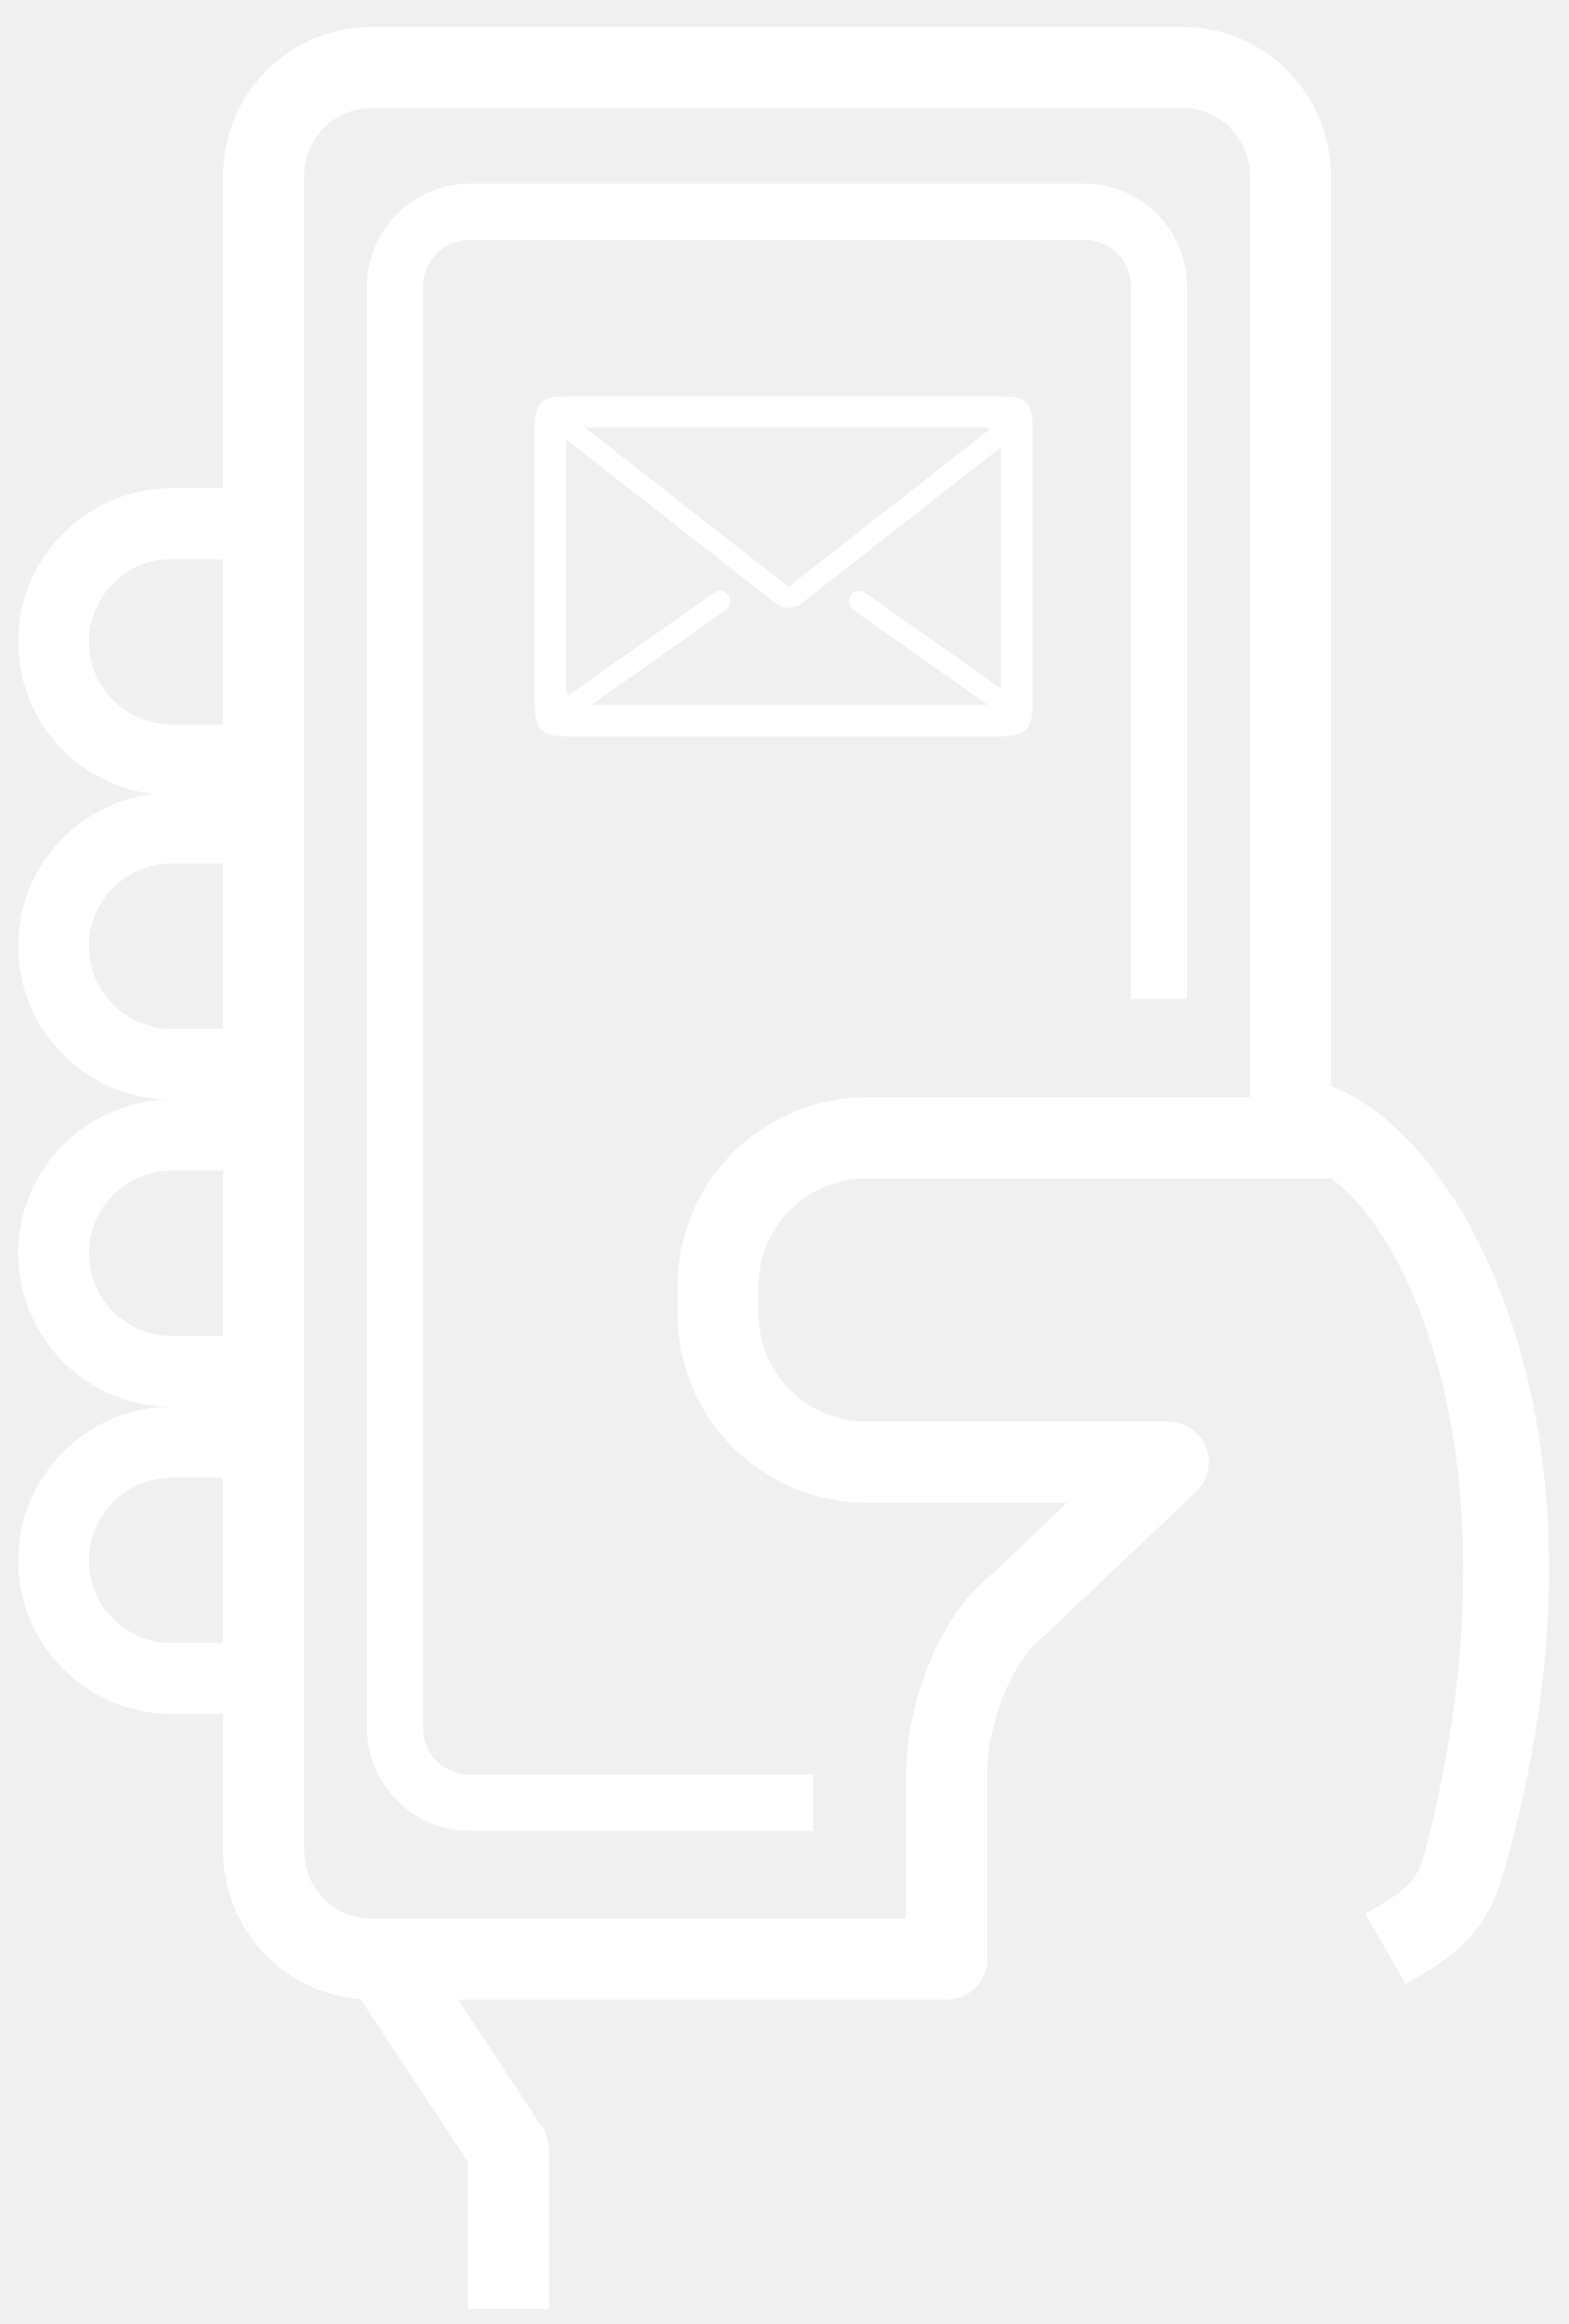
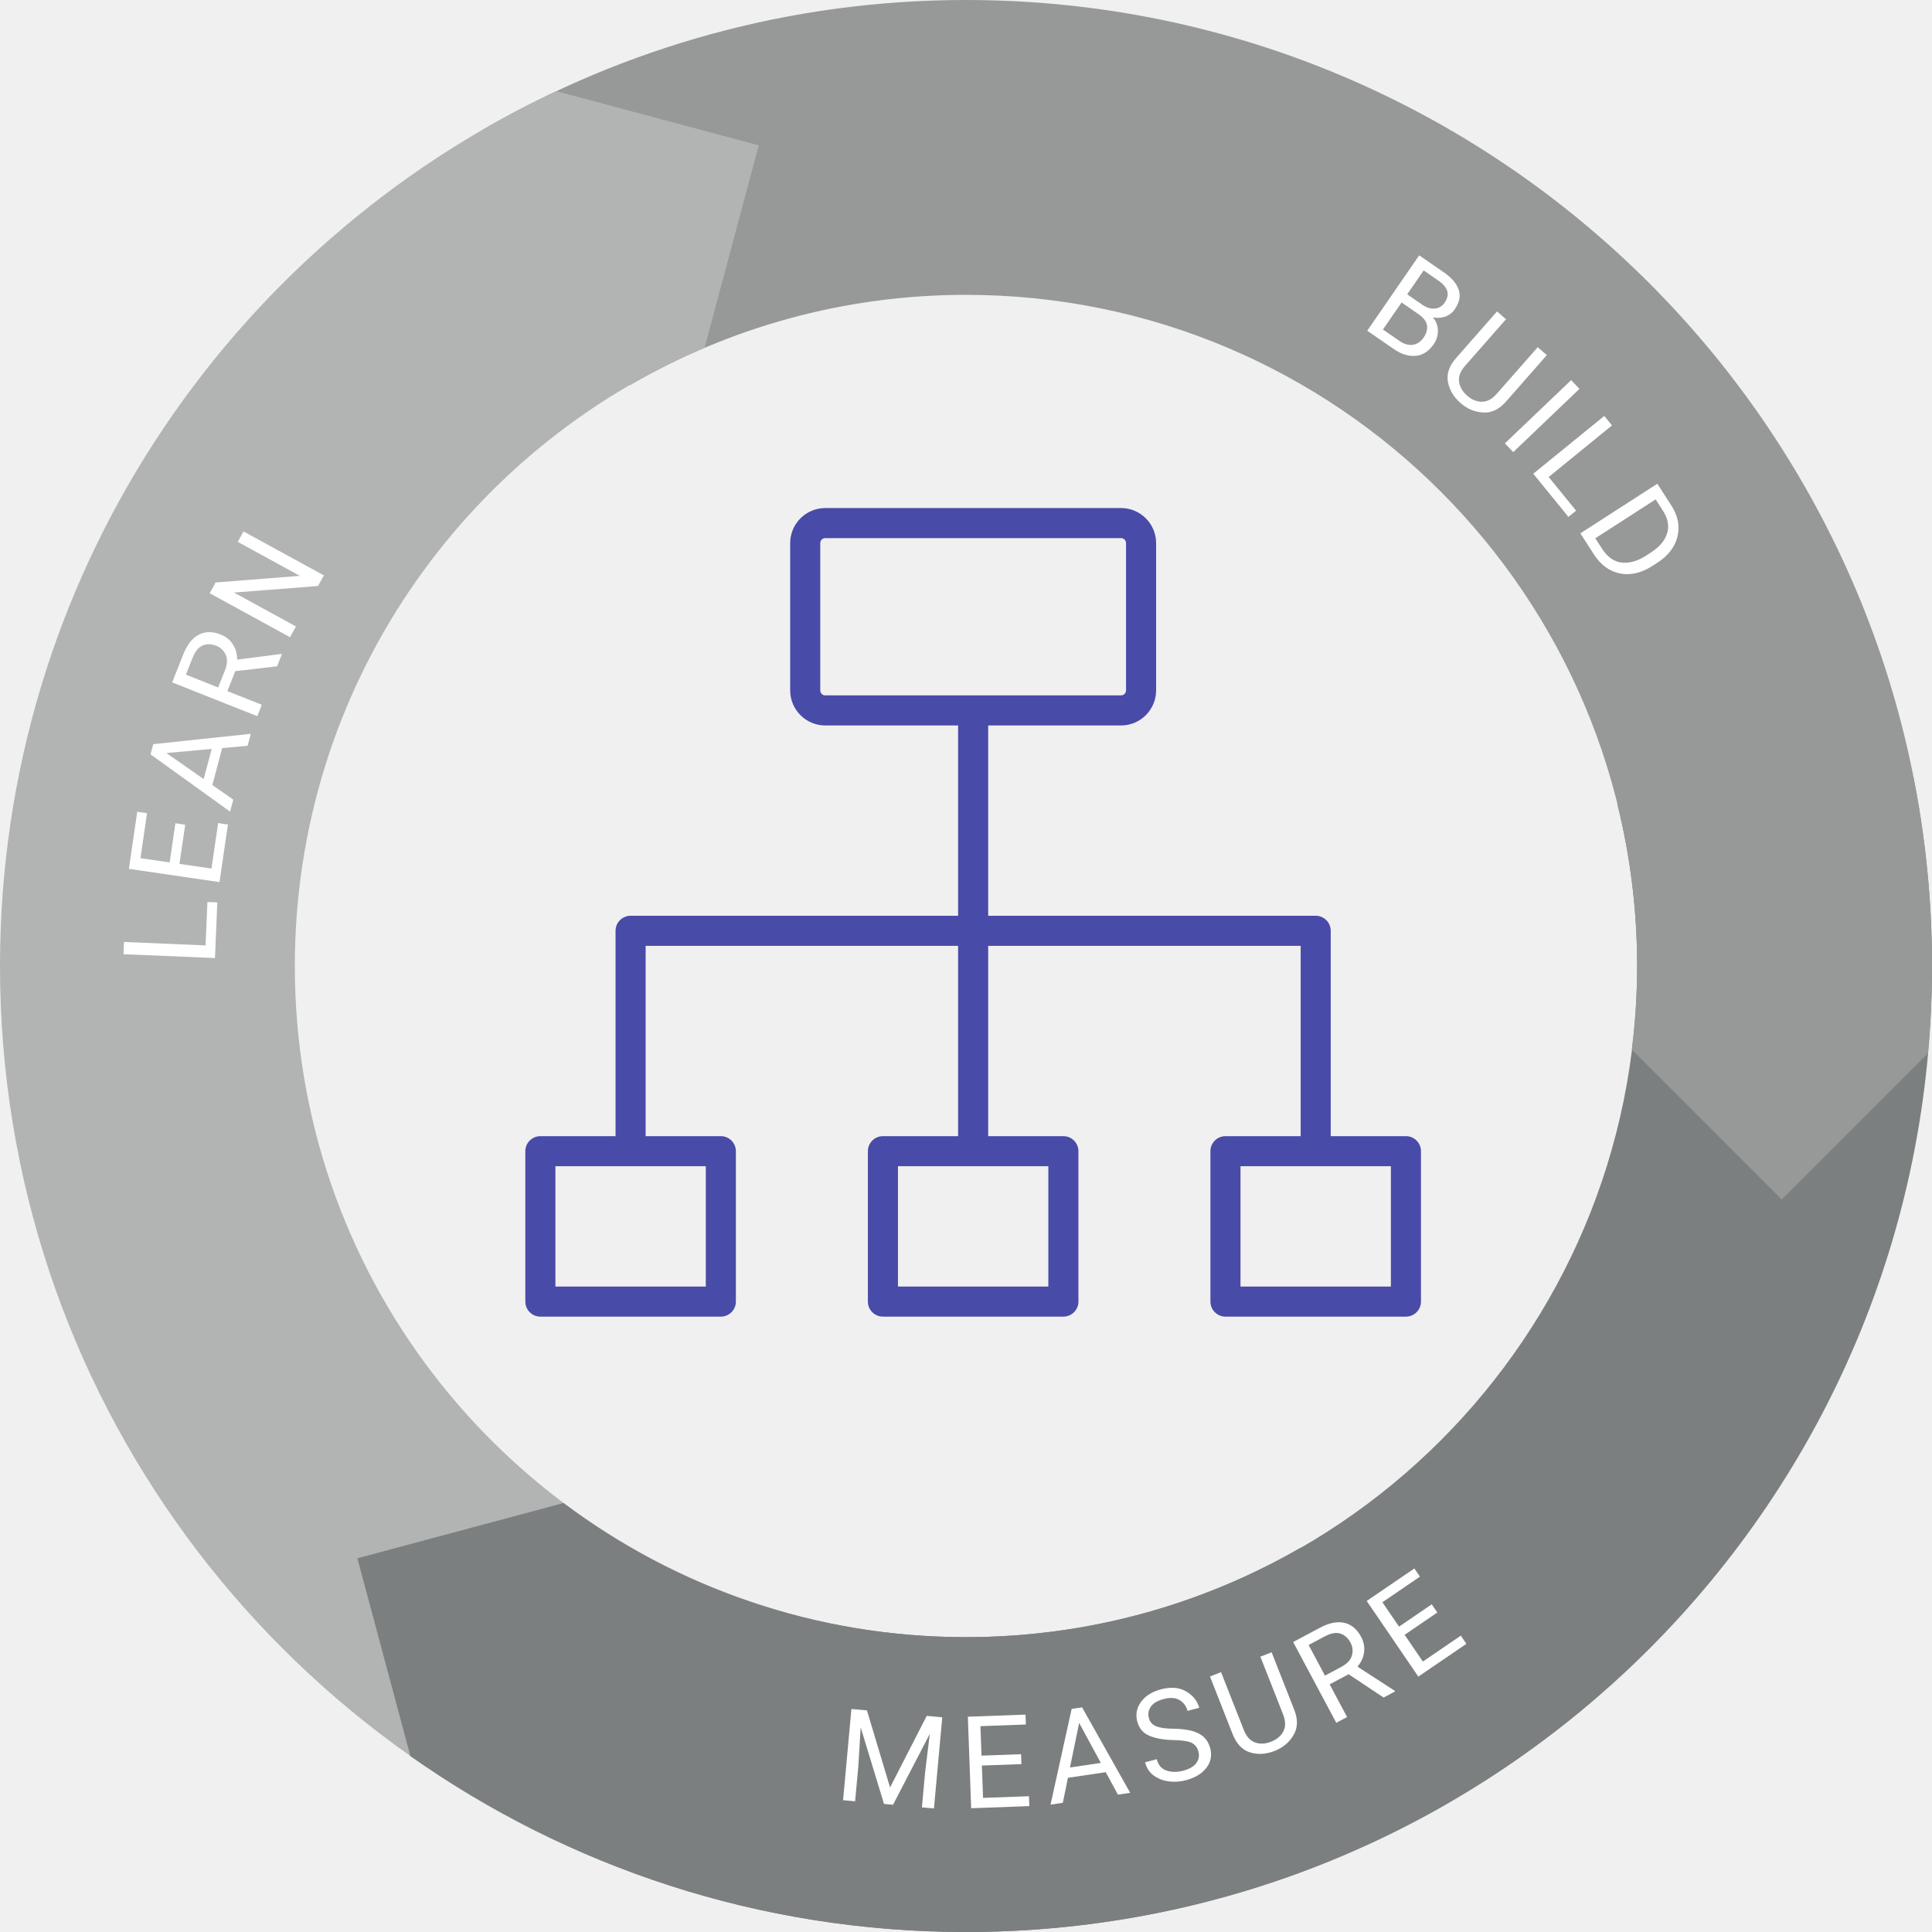
- <svg xmlns="http://www.w3.org/2000/svg" width="54px" height="80px" viewBox="0 0 54 80" version="1.1">
-   <defs />
-   <g id="Page-1" stroke="none" stroke-width="1" fill="none" fill-rule="evenodd">
-     <g id="interaction-design">
-       <path d="M40.703,3.717 L12.796,3.717 C11.514,3.717 10.471,4.761 10.471,6.043 L10.471,63.721 C10.471,65.004 11.514,66.047 12.796,66.047 L31.195,66.047 L31.195,61.066 C31.195,58.799 32.247,55.628 34.198,54.147 L36.737,51.727 L29.827,51.727 C26.241,51.727 23.323,48.809 23.323,45.223 L23.323,44.279 C23.323,40.693 26.24,37.775 29.826,37.775 L43.028,37.775 L43.028,6.043 C43.029,4.761 41.986,3.717 40.703,3.717 Z" id="Shape" />
-       <path d="M40.703,3.717 L12.796,3.717 C11.514,3.717 10.471,4.761 10.471,6.043 L10.471,63.721 C10.471,65.004 11.514,66.047 12.796,66.047 L31.195,66.047 L31.195,61.066 C31.195,58.799 32.247,55.628 34.198,54.147 L36.737,51.727 L29.827,51.727 C26.241,51.727 23.323,48.809 23.323,45.223 L23.323,44.279 C23.323,40.693 26.24,37.775 29.826,37.775 L43.028,37.775 L43.028,6.043 C43.029,4.761 41.986,3.717 40.703,3.717 Z" id="Shape" />
-       <path d="M40.703,3.717 L12.796,3.717 C11.514,3.717 10.471,4.761 10.471,6.043 L10.471,63.721 C10.471,65.004 11.514,66.047 12.796,66.047 L31.195,66.047 L31.195,61.066 C31.195,58.799 32.247,55.628 34.198,54.147 L36.737,51.727 L29.827,51.727 C26.241,51.727 23.323,48.809 23.323,45.223 L23.323,44.279 C23.323,40.693 26.24,37.775 29.826,37.775 L43.028,37.775 L43.028,6.043 C43.029,4.761 41.986,3.717 40.703,3.717 Z" id="Shape" />
-       <path d="M18.9,79.484 L18.9,74 C18.9,73.727 18.82,73.46 18.67,73.233 L15.768,68.837 L32.591,68.837 C33.361,68.837 33.986,68.212 33.986,67.442 C33.986,67.425 33.98,67.409 33.98,67.393 C33.98,67.376 33.986,67.36 33.986,67.343 L33.986,61.066 C33.986,59.299 34.889,57.091 35.917,56.342 L41.188,51.342 C41.19,51.339 41.192,51.337 41.193,51.333 C41.322,51.209 41.424,51.064 41.499,50.899 C41.5,50.892 41.504,50.887 41.506,50.882 C41.571,50.73 41.607,50.564 41.615,50.391 C41.615,50.377 41.619,50.367 41.619,50.354 C41.619,50.346 41.62,50.339 41.62,50.332 C41.62,50.168 41.588,50.014 41.537,49.869 C41.53,49.854 41.527,49.84 41.522,49.825 C41.459,49.661 41.363,49.514 41.246,49.386 C41.24,49.38 41.238,49.374 41.234,49.368 C41.231,49.365 41.229,49.365 41.225,49.363 C41.101,49.233 40.956,49.13 40.791,49.058 C40.785,49.056 40.78,49.052 40.774,49.048 C40.623,48.984 40.456,48.949 40.283,48.941 C40.269,48.94 40.259,48.938 40.247,48.938 C40.238,48.936 40.231,48.934 40.224,48.934 L29.825,48.934 C27.779,48.934 26.113,47.268 26.113,45.22 L26.113,44.279 C26.113,42.232 27.779,40.567 29.825,40.567 L44.865,40.567 L45.69,40.567 L45.822,40.567 C48.692,42.582 52.404,50.991 49.047,63.785 C49.047,63.788 49.047,63.793 49.046,63.794 C49.046,63.796 49.045,63.798 49.045,63.798 C48.788,64.82 48.264,65.155 47.004,65.88 L48.397,68.299 C49.702,67.546 51.18,66.692 51.744,64.505 C51.746,64.501 51.748,64.498 51.75,64.494 C56.168,49.355 50.386,39.039 45.82,37.394 L45.82,37.035 L45.82,6.043 C45.82,3.221 43.524,0.927 40.704,0.927 L12.797,0.927 C9.976,0.927 7.681,3.221 7.681,6.043 L7.681,16.807 L5.911,16.807 C2.996,16.807 0.625,19.179 0.625,22.093 C0.625,24.784 2.647,27.007 5.251,27.332 C2.647,27.659 0.625,29.881 0.625,32.572 C0.625,35.486 2.996,37.857 5.911,37.857 C2.996,37.857 0.625,40.228 0.625,43.142 C0.625,46.058 2.996,48.429 5.911,48.429 C2.996,48.429 0.625,50.8 0.625,53.714 C0.625,56.629 2.996,59 5.911,59 L7.681,59 L7.681,63.721 C7.681,66.412 9.771,68.621 12.413,68.818 L16.11,74.419 L16.11,79.484 L18.9,79.484 Z M7.68,56.559 L5.91,56.559 C4.34,56.559 3.063,55.282 3.063,53.713 C3.063,52.143 4.34,50.866 5.91,50.866 L7.68,50.866 L7.68,56.559 Z M7.68,45.987 L5.91,45.987 C4.34,45.987 3.063,44.71 3.063,43.14 C3.063,41.569 4.34,40.292 5.91,40.292 L7.68,40.292 L7.68,45.987 Z M7.68,35.414 L5.91,35.414 C4.34,35.414 3.063,34.137 3.063,32.568 C3.063,30.998 4.34,29.722 5.91,29.722 L7.68,29.722 L7.68,35.414 Z M7.68,24.939 L5.91,24.939 C4.34,24.939 3.063,23.661 3.063,22.093 C3.063,20.525 4.34,19.247 5.91,19.247 L7.68,19.247 L7.68,24.939 Z M43.029,37.775 L29.826,37.775 C26.24,37.775 23.323,40.692 23.323,44.279 L23.323,45.224 C23.323,48.81 26.241,51.728 29.827,51.728 L36.737,51.728 L34.198,54.148 C32.247,55.63 31.195,58.801 31.195,61.067 L31.195,66.047 L12.796,66.047 C11.514,66.047 10.471,65.004 10.471,63.721 L10.471,6.043 C10.471,4.761 11.514,3.717 12.796,3.717 L40.703,3.717 C41.986,3.717 43.029,4.761 43.029,6.043 L43.029,37.775 Z" id="Shape" fill="#FFFFFF" fill-rule="nonzero" />
-       <path d="M40.866,9.86 C40.866,7.911 39.279,6.324 37.329,6.324 L16.172,6.324 C14.222,6.324 12.635,7.91 12.635,9.86 L12.635,59.484 C12.635,61.434 14.222,63.022 16.172,63.022 L27.994,63.022 L27.995,61.093 L16.172,61.093 C15.285,61.093 14.564,60.371 14.564,59.485 L14.564,9.86 C14.564,8.974 15.286,8.253 16.172,8.253 L37.329,8.253 C38.216,8.253 38.938,8.974 38.938,9.86 L38.938,34.383 L40.866,34.383 L40.866,9.86 L40.866,9.86 Z" id="Shape" fill="#FFFFFF" fill-rule="nonzero" />
-       <path d="M34.404,13.64 L19.55,13.64 C18.624,13.64 18.407,13.857 18.407,14.783 L18.407,24.207 C18.407,25.133 18.623,25.35 19.55,25.35 L34.405,25.35 C35.331,25.35 35.548,25.133 35.548,24.207 L35.548,14.782 C35.547,13.857 35.33,13.64 34.404,13.64 Z M33.868,14.72 C33.946,14.72 34.022,14.737 34.091,14.765 L27.147,20.202 L20.139,14.72 L33.868,14.72 L33.868,14.72 Z M20.349,24.269 L24.991,20.995 C25.154,20.881 25.193,20.656 25.079,20.494 C24.964,20.331 24.74,20.292 24.577,20.407 L19.557,23.945 C19.513,23.862 19.487,23.77 19.487,23.671 L19.487,15.318 C19.487,15.259 19.5,15.201 19.515,15.146 L26.705,20.768 C26.835,20.87 26.993,20.922 27.15,20.922 C27.306,20.922 27.463,20.871 27.593,20.768 L34.469,15.385 L34.469,23.67 C34.469,23.682 34.466,23.693 34.465,23.705 L29.786,20.406 C29.622,20.291 29.399,20.33 29.285,20.493 C29.17,20.655 29.208,20.88 29.372,20.994 L33.996,24.255 C33.956,24.263 33.915,24.268 33.873,24.268 L20.349,24.269 L20.349,24.269 Z" id="Shape" fill="#FFFFFF" fill-rule="nonzero" />
+ <svg xmlns="http://www.w3.org/2000/svg" viewBox="0 0 225 225" height="225" width="225" xml:space="preserve" version="1.1" id="svg2">
+   <defs id="defs6" />
+   <g transform="matrix(1.25,0,0,-1.25,0,225)" id="g10">
+     <g transform="scale(0.1,0.1)" id="g12">
+       <path id="path14" style="fill:#7c7f80;fill-opacity:1;fill-rule:nonzero;stroke:none" d="m 1800,900 c 0,60.227 -6.04,119.02 -17.31,175.93 -34.87,24.16 -77.12,38.41 -122.76,38.41 -59.81,0 -113.92,-24.34 -153.03,-63.64 11.95,-48.28 18.4,-98.727 18.4,-150.7 0,-345.34 -279.96,-625.301 -625.3,-625.301 -140.715,0 -270.551,46.5 -375.035,124.942 l -192,-51.45 L 382.32,164 C 528.766,60.809 707.227,0 900,0 c 497.06,0 900,402.941 900,900" />
+       <path id="path16" style="fill:#969998;fill-opacity:1;fill-rule:nonzero;stroke:none" d="m 900,1800 c -164.258,0 -318.102,-44.22 -450.66,-121.08 l 137.336,-237.87 c 92.148,53.48 199.109,84.25 313.324,84.25 345.34,0 625.3,-279.95 625.3,-625.3 0,-26.387 -1.82,-52.332 -5,-77.859 l 139.7,-139.7 136.16,136.172 c 2.4,26.825 3.84,53.938 3.84,81.387 0,497.05 -402.94,900 -900,900" />
+       <path id="path18" style="fill:#b2b4b3;fill-opacity:1;fill-rule:nonzero;stroke:none" d="M 0,900 C 0,502.648 257.613,165.68 614.844,46.391 c 37.312,18.199 69.797,47.289 92.054,85.918 30.332,52.582 35.973,112.55 20.7,166.652 C 466.133,373.84 274.695,614.48 274.695,900 c 0,258.96 157.414,481.14 381.77,576.1 l 50.433,188.48 -188.628,50.49 C 212.105,1571.44 0,1260.56 0,900" />
+       <path id="path20" style="fill:#7c7f80;fill-opacity:1;fill-rule:nonzero;stroke:none" d="M 1349.22,120.25 1211.88,358.121 C 1120.06,305.16 1013.61,274.699 900,274.699 c -140.715,0 -270.551,46.5 -375.035,124.942 l -192,-51.45 L 382.32,164 C 528.766,60.809 707.227,0 900,0 c 163.66,0 316.98,43.91 449.22,120.25" />
+       <g transform="scale(10,10)" id="g22">
+         <text id="text24" style="font-variant:normal;font-weight:normal;font-size:12px;font-family:Roboto;-inkscape-font-specification:Roboto-Regular;writing-mode:lr-tb;fill:#ffffff;fill-opacity:1;fill-rule:nonzero;stroke:none" transform="matrix(0.823327,-0.567567,-0.567567,-0.823327,126.571,149.745)">
+           <tspan id="tspan26" y="0" x="0">B</tspan>
+         </text>
+         <text id="text28" style="font-variant:normal;font-weight:normal;font-size:12px;font-family:Roboto;-inkscape-font-specification:Roboto-Regular;writing-mode:lr-tb;fill:#ffffff;fill-opacity:1;fill-rule:nonzero;stroke:none" transform="matrix(0.751185,-0.660092,-0.660092,-0.751185,133.223,145.125)">
+           <tspan id="tspan30" y="0" x="0">U</tspan>
+         </text>
+         <text id="text32" style="font-variant:normal;font-weight:normal;font-size:12px;font-family:Roboto;-inkscape-font-specification:Roboto-Regular;writing-mode:lr-tb;fill:#ffffff;fill-opacity:1;fill-rule:nonzero;stroke:none" transform="matrix(0.690592,-0.723244,-0.723244,-0.690592,139.464,139.472)">
+           <tspan id="tspan34" y="0" x="0">I</tspan>
+         </text>
+         <text id="text36" style="font-variant:normal;font-weight:normal;font-size:12px;font-family:Roboto;-inkscape-font-specification:Roboto-Regular;writing-mode:lr-tb;fill:#ffffff;fill-opacity:1;fill-rule:nonzero;stroke:none" transform="matrix(0.631309,-0.775531,-0.775531,-0.631309,142.229,136.627)">
+           <tspan id="tspan38" y="0" x="0">L</tspan>
+         </text>
+         <text id="text40" style="font-variant:normal;font-weight:normal;font-size:12px;font-family:Roboto;-inkscape-font-specification:Roboto-Regular;writing-mode:lr-tb;fill:#ffffff;fill-opacity:1;fill-rule:nonzero;stroke:none" transform="matrix(0.541602,-0.840635,-0.840635,-0.541602,146.705,131.137)">
+           <tspan id="tspan42" y="0" x="0">D</tspan>
+         </text>
+         <text id="text44" style="font-variant:normal;font-weight:normal;font-size:12px;font-family:Roboto;-inkscape-font-specification:Roboto-Regular;writing-mode:lr-tb;fill:#ffffff;fill-opacity:1;fill-rule:nonzero;stroke:none" transform="matrix(0.0419421,0.99912,0.99912,-0.0419421,19.9867,89.7574)">
+           <tspan id="tspan46" y="0" x="0">L</tspan>
+         </text>
+         <text id="text48" style="font-variant:normal;font-weight:normal;font-size:12px;font-family:Roboto;-inkscape-font-specification:Roboto-Regular;writing-mode:lr-tb;fill:#ffffff;fill-opacity:1;fill-rule:nonzero;stroke:none" transform="matrix(0.144826,0.989457,0.989457,-0.144826,20.3074,96.8422)">
+           <tspan id="tspan50" y="0" x="0">E</tspan>
+         </text>
+         <text id="text52" style="font-variant:normal;font-weight:normal;font-size:12px;font-family:Roboto;-inkscape-font-specification:Roboto-Regular;writing-mode:lr-tb;fill:#ffffff;fill-opacity:1;fill-rule:nonzero;stroke:none" transform="matrix(0.256701,0.966491,0.966491,-0.256701,21.3938,104.218)">
+           <tspan id="tspan54" y="0" x="0">A</tspan>
+         </text>
+         <text id="text56" style="font-variant:normal;font-weight:normal;font-size:12px;font-family:Roboto;-inkscape-font-specification:Roboto-Regular;writing-mode:lr-tb;fill:#ffffff;fill-opacity:1;fill-rule:nonzero;stroke:none" transform="matrix(0.368976,0.929439,0.929439,-0.368976,23.607,112.361)">
+           <tspan id="tspan58" y="0" x="0">R</tspan>
+         </text>
+         <text id="text60" style="font-variant:normal;font-weight:normal;font-size:12px;font-family:Roboto;-inkscape-font-specification:Roboto-Regular;writing-mode:lr-tb;fill:#ffffff;fill-opacity:1;fill-rule:nonzero;stroke:none" transform="matrix(0.480014,0.877261,0.877261,-0.480014,26.5492,119.771)">
+           <tspan id="tspan62" y="0" x="0">N</tspan>
+         </text>
+         <text id="text64" style="font-variant:normal;font-weight:normal;font-size:12px;font-family:Roboto;-inkscape-font-specification:Roboto-Regular;writing-mode:lr-tb;fill:#ffffff;fill-opacity:1;fill-rule:nonzero;stroke:none" transform="matrix(0.995866,-0.0908349,-0.0908349,-0.995866,77.5684,12.3699)">
+           <tspan id="tspan66" y="0" x="0">M</tspan>
+         </text>
+         <text id="text68" style="font-variant:normal;font-weight:normal;font-size:12px;font-family:Roboto;-inkscape-font-specification:Roboto-Regular;writing-mode:lr-tb;fill:#ffffff;fill-opacity:1;fill-rule:nonzero;stroke:none" transform="matrix(0.999337,0.0364132,0.0364132,-0.999337,89.4988,11.4961)">
+           <tspan id="tspan70" y="0" x="0">E</tspan>
+         </text>
+         <text id="text72" style="font-variant:normal;font-weight:normal;font-size:12px;font-family:Roboto;-inkscape-font-specification:Roboto-Regular;writing-mode:lr-tb;fill:#ffffff;fill-opacity:1;fill-rule:nonzero;stroke:none" transform="matrix(0.989229,0.146373,0.146373,-0.989229,97.707,11.8441)">
+           <tspan id="tspan74" y="0" x="0">A</tspan>
+         </text>
+         <text id="text76" style="font-variant:normal;font-weight:normal;font-size:12px;font-family:Roboto;-inkscape-font-specification:Roboto-Regular;writing-mode:lr-tb;fill:#ffffff;fill-opacity:1;fill-rule:nonzero;stroke:none" transform="matrix(0.966088,0.258212,0.258212,-0.966088,106.867,13.302)">
+           <tspan id="tspan78" y="0" x="0">S</tspan>
+         </text>
+         <text id="text80" style="font-variant:normal;font-weight:normal;font-size:12px;font-family:Roboto;-inkscape-font-specification:Roboto-Regular;writing-mode:lr-tb;fill:#ffffff;fill-opacity:1;fill-rule:nonzero;stroke:none" transform="matrix(0.930573,0.366107,0.366107,-0.930573,115.083,15.5609)">
+           <tspan id="tspan82" y="0" x="0">U</tspan>
+         </text>
+         <text id="text84" style="font-variant:normal;font-weight:normal;font-size:12px;font-family:Roboto;-inkscape-font-specification:Roboto-Regular;writing-mode:lr-tb;fill:#ffffff;fill-opacity:1;fill-rule:nonzero;stroke:none" transform="matrix(0.882128,0.471011,0.471011,-0.882128,123.631,19.0262)">
+           <tspan id="tspan86" y="0" x="0">R</tspan>
+         </text>
+         <text id="text88" style="font-variant:normal;font-weight:normal;font-size:12px;font-family:Roboto;-inkscape-font-specification:Roboto-Regular;writing-mode:lr-tb;fill:#ffffff;fill-opacity:1;fill-rule:nonzero;stroke:none" transform="matrix(0.826098,0.563526,0.563526,-0.826098,131.328,23.2391)">
+           <tspan id="tspan90" y="0" x="0">E</tspan>
+         </text>
+       </g>
+       <path id="path92" style="fill:#494ba8;fill-opacity:1;fill-rule:nonzero;stroke:none" d="m 1295.86,601.359 -140.12,0 0,112.09 140.12,0 0,-112.09 z m -319.141,0 -140.117,0 0,112.09 140.117,0 0,-112.09 z m -319.145,0 -140.117,0 0,112.09 140.117,0 0,-112.09 z m 106.637,555.441 0,137.18 c 0,2.56 2.098,4.66 4.668,4.66 l 275.561,0 c 2.57,0 4.67,-2.1 4.67,-4.66 l 0,-137.19 c 0,-2.57 -2.1,-4.67 -4.67,-4.67 l -275.561,0 c -2.57,0.01 -4.668,2.1 -4.668,4.68 z m 545.659,-415.331 -70.06,0 0,191.324 c 0,7.734 -6.27,14.016 -14.01,14.016 l -305.124,0 0,177.291 123.764,0 c 18.03,0 32.69,14.67 32.69,32.69 l 0,137.19 c 0,18.02 -14.66,32.68 -32.69,32.68 l -275.561,0 c -18.027,0 -32.691,-14.66 -32.691,-32.68 l 0,-137.19 c 0,-18.02 14.664,-32.69 32.691,-32.69 l 123.766,0 0,-177.291 -305.129,0 c -7.735,0 -14.016,-6.282 -14.016,-14.016 l 0,-191.324 -70.055,0 c -7.73,0 -14.011,-6.27 -14.011,-14.008 l 0,-140.121 c 0,-7.731 6.281,-14.012 14.011,-14.012 l 168.137,0 c 7.734,0 14.016,6.281 14.016,14.012 l 0,140.121 c 0,7.738 -6.282,14.008 -14.016,14.008 l -70.059,0 0,177.316 291.122,0 0,-177.316 -70.055,0 c -7.735,0 -14.012,-6.27 -14.012,-14.008 l 0,-140.121 c 0,-7.731 6.277,-14.012 14.012,-14.012 l 168.14,0 c 7.739,0 14.01,6.281 14.01,14.012 l 0,140.121 c 0,7.738 -6.271,14.008 -14.01,14.008 l -70.054,0 0,177.316 291.124,0 0,-177.316 -70.06,0 c -7.74,0 -14.02,-6.27 -14.02,-14.008 l 0,-140.121 c 0,-7.731 6.28,-14.012 14.02,-14.012 l 168.13,0 c 7.74,0 14.02,6.281 14.02,14.012 l 0,140.121 c 0,7.738 -6.28,14.008 -14.02,14.008" />
    </g>
  </g>
</svg>
